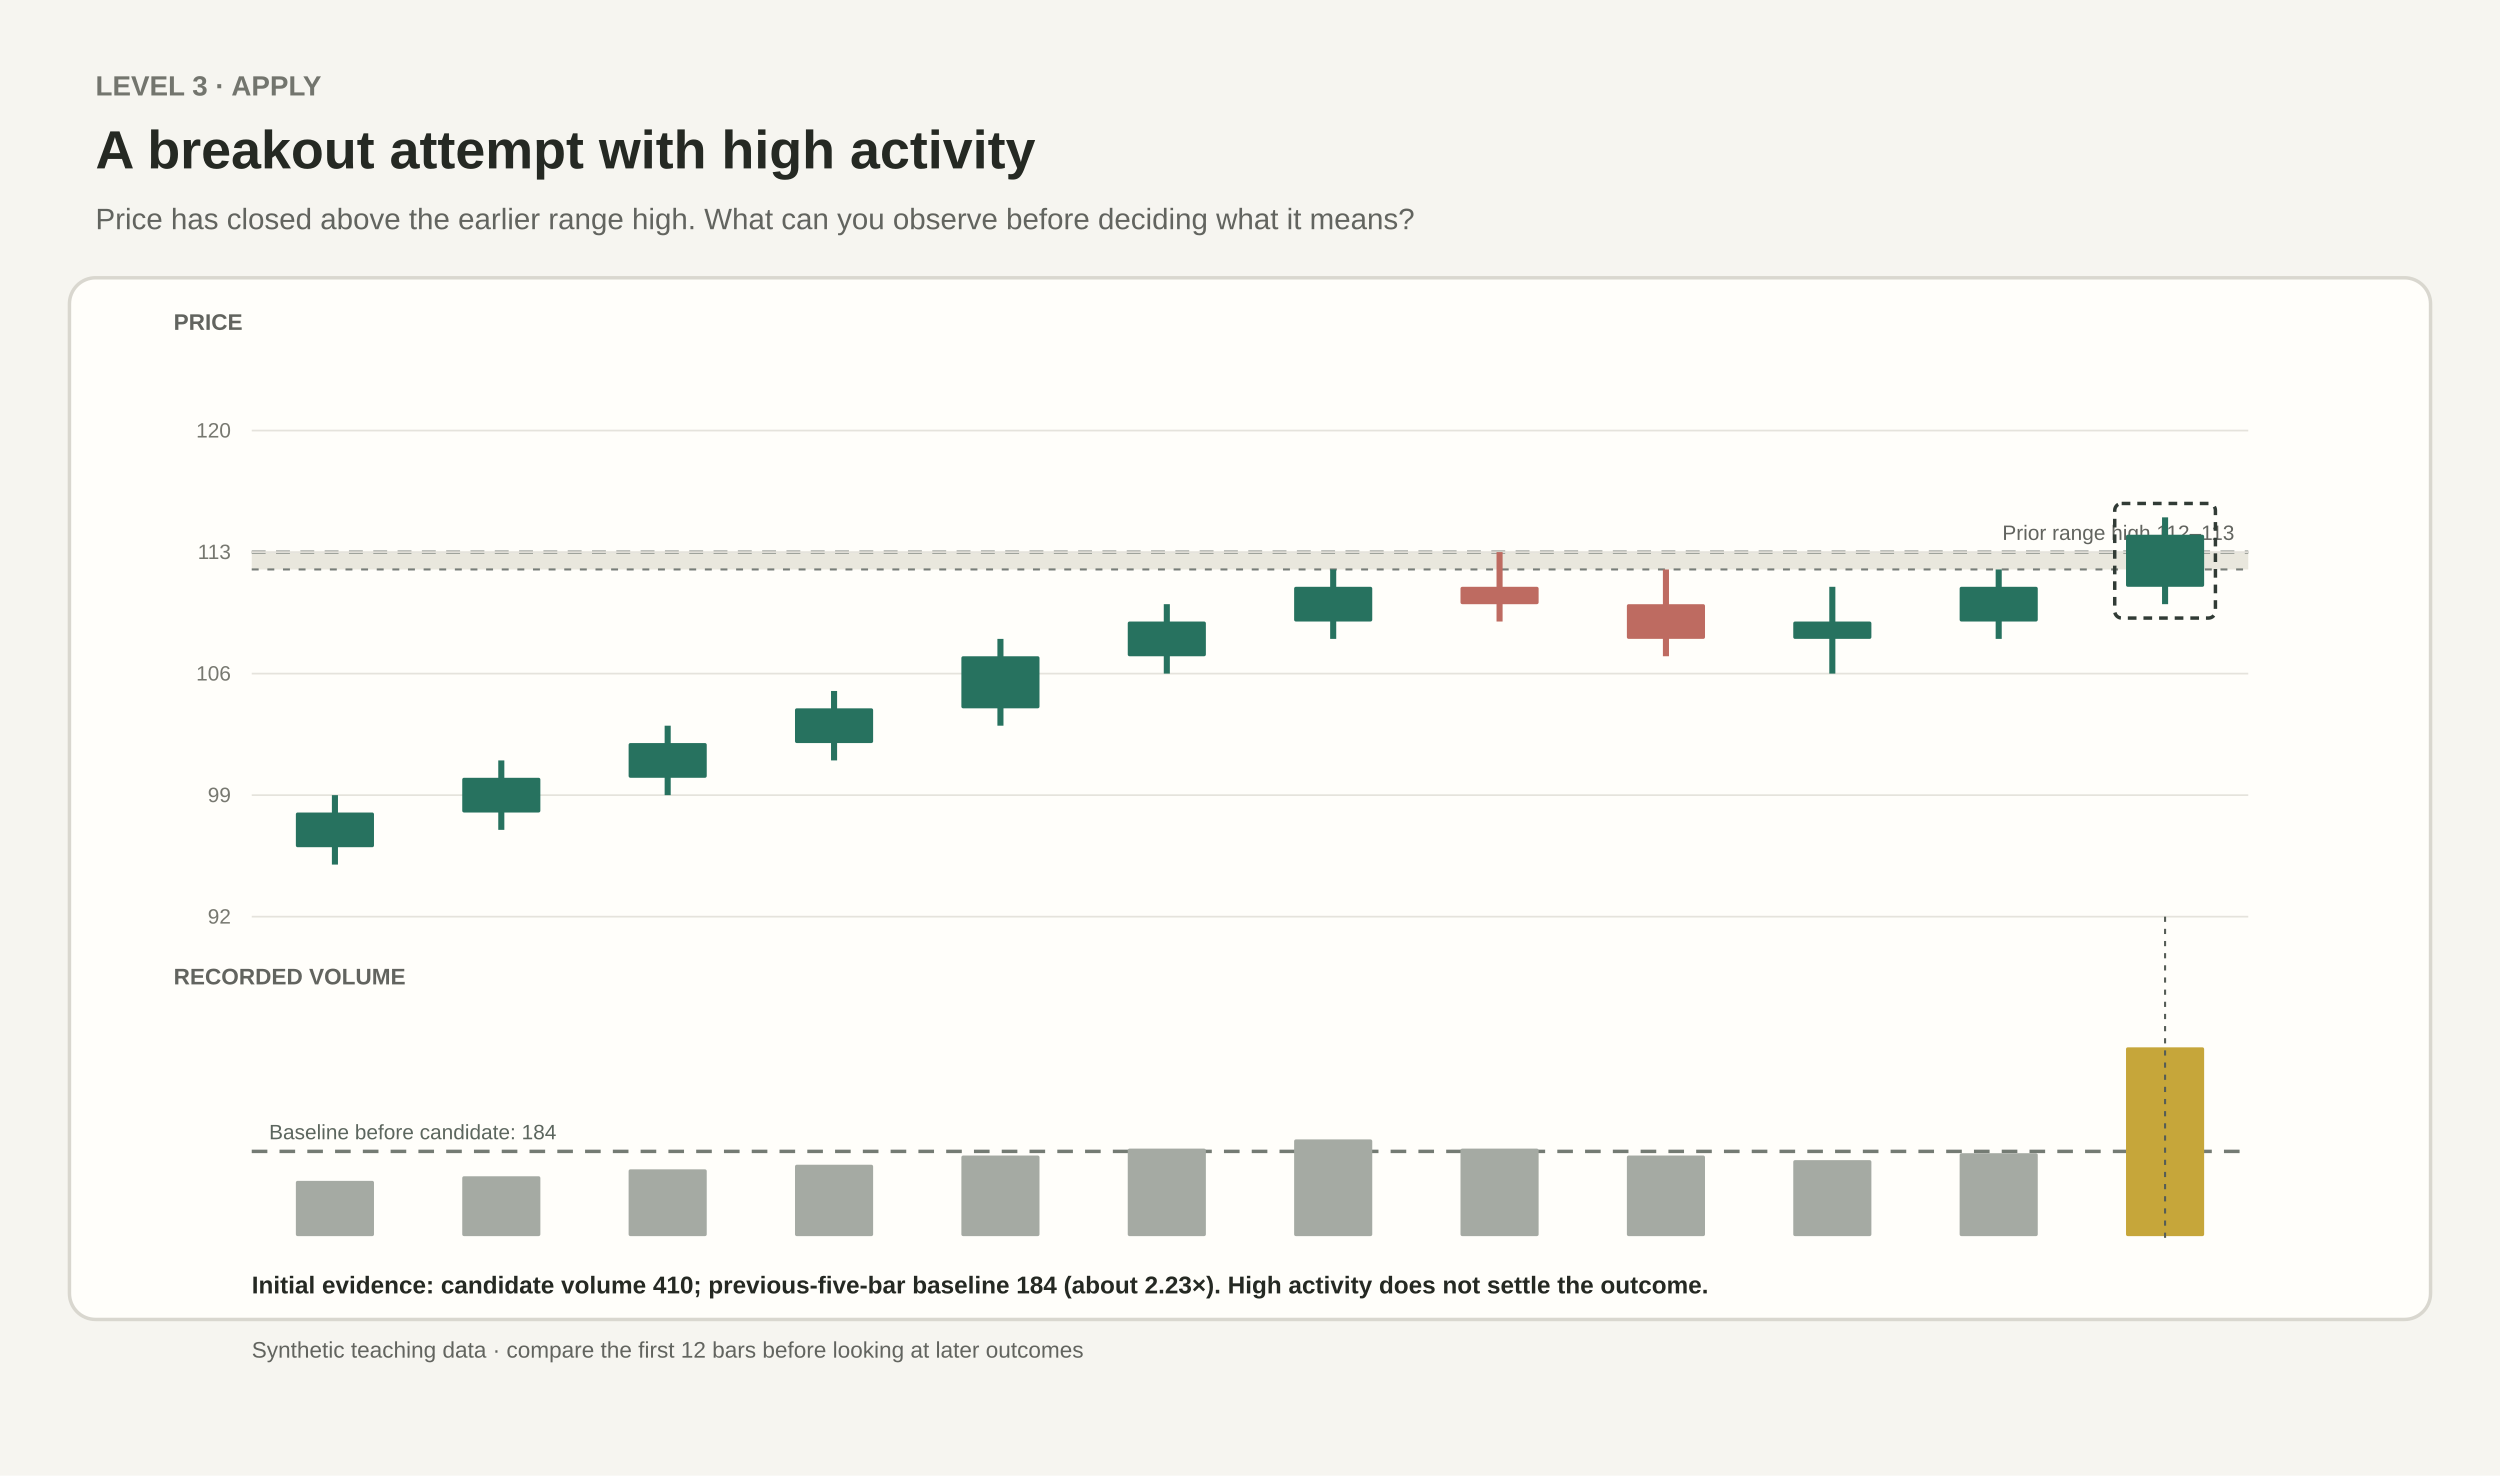
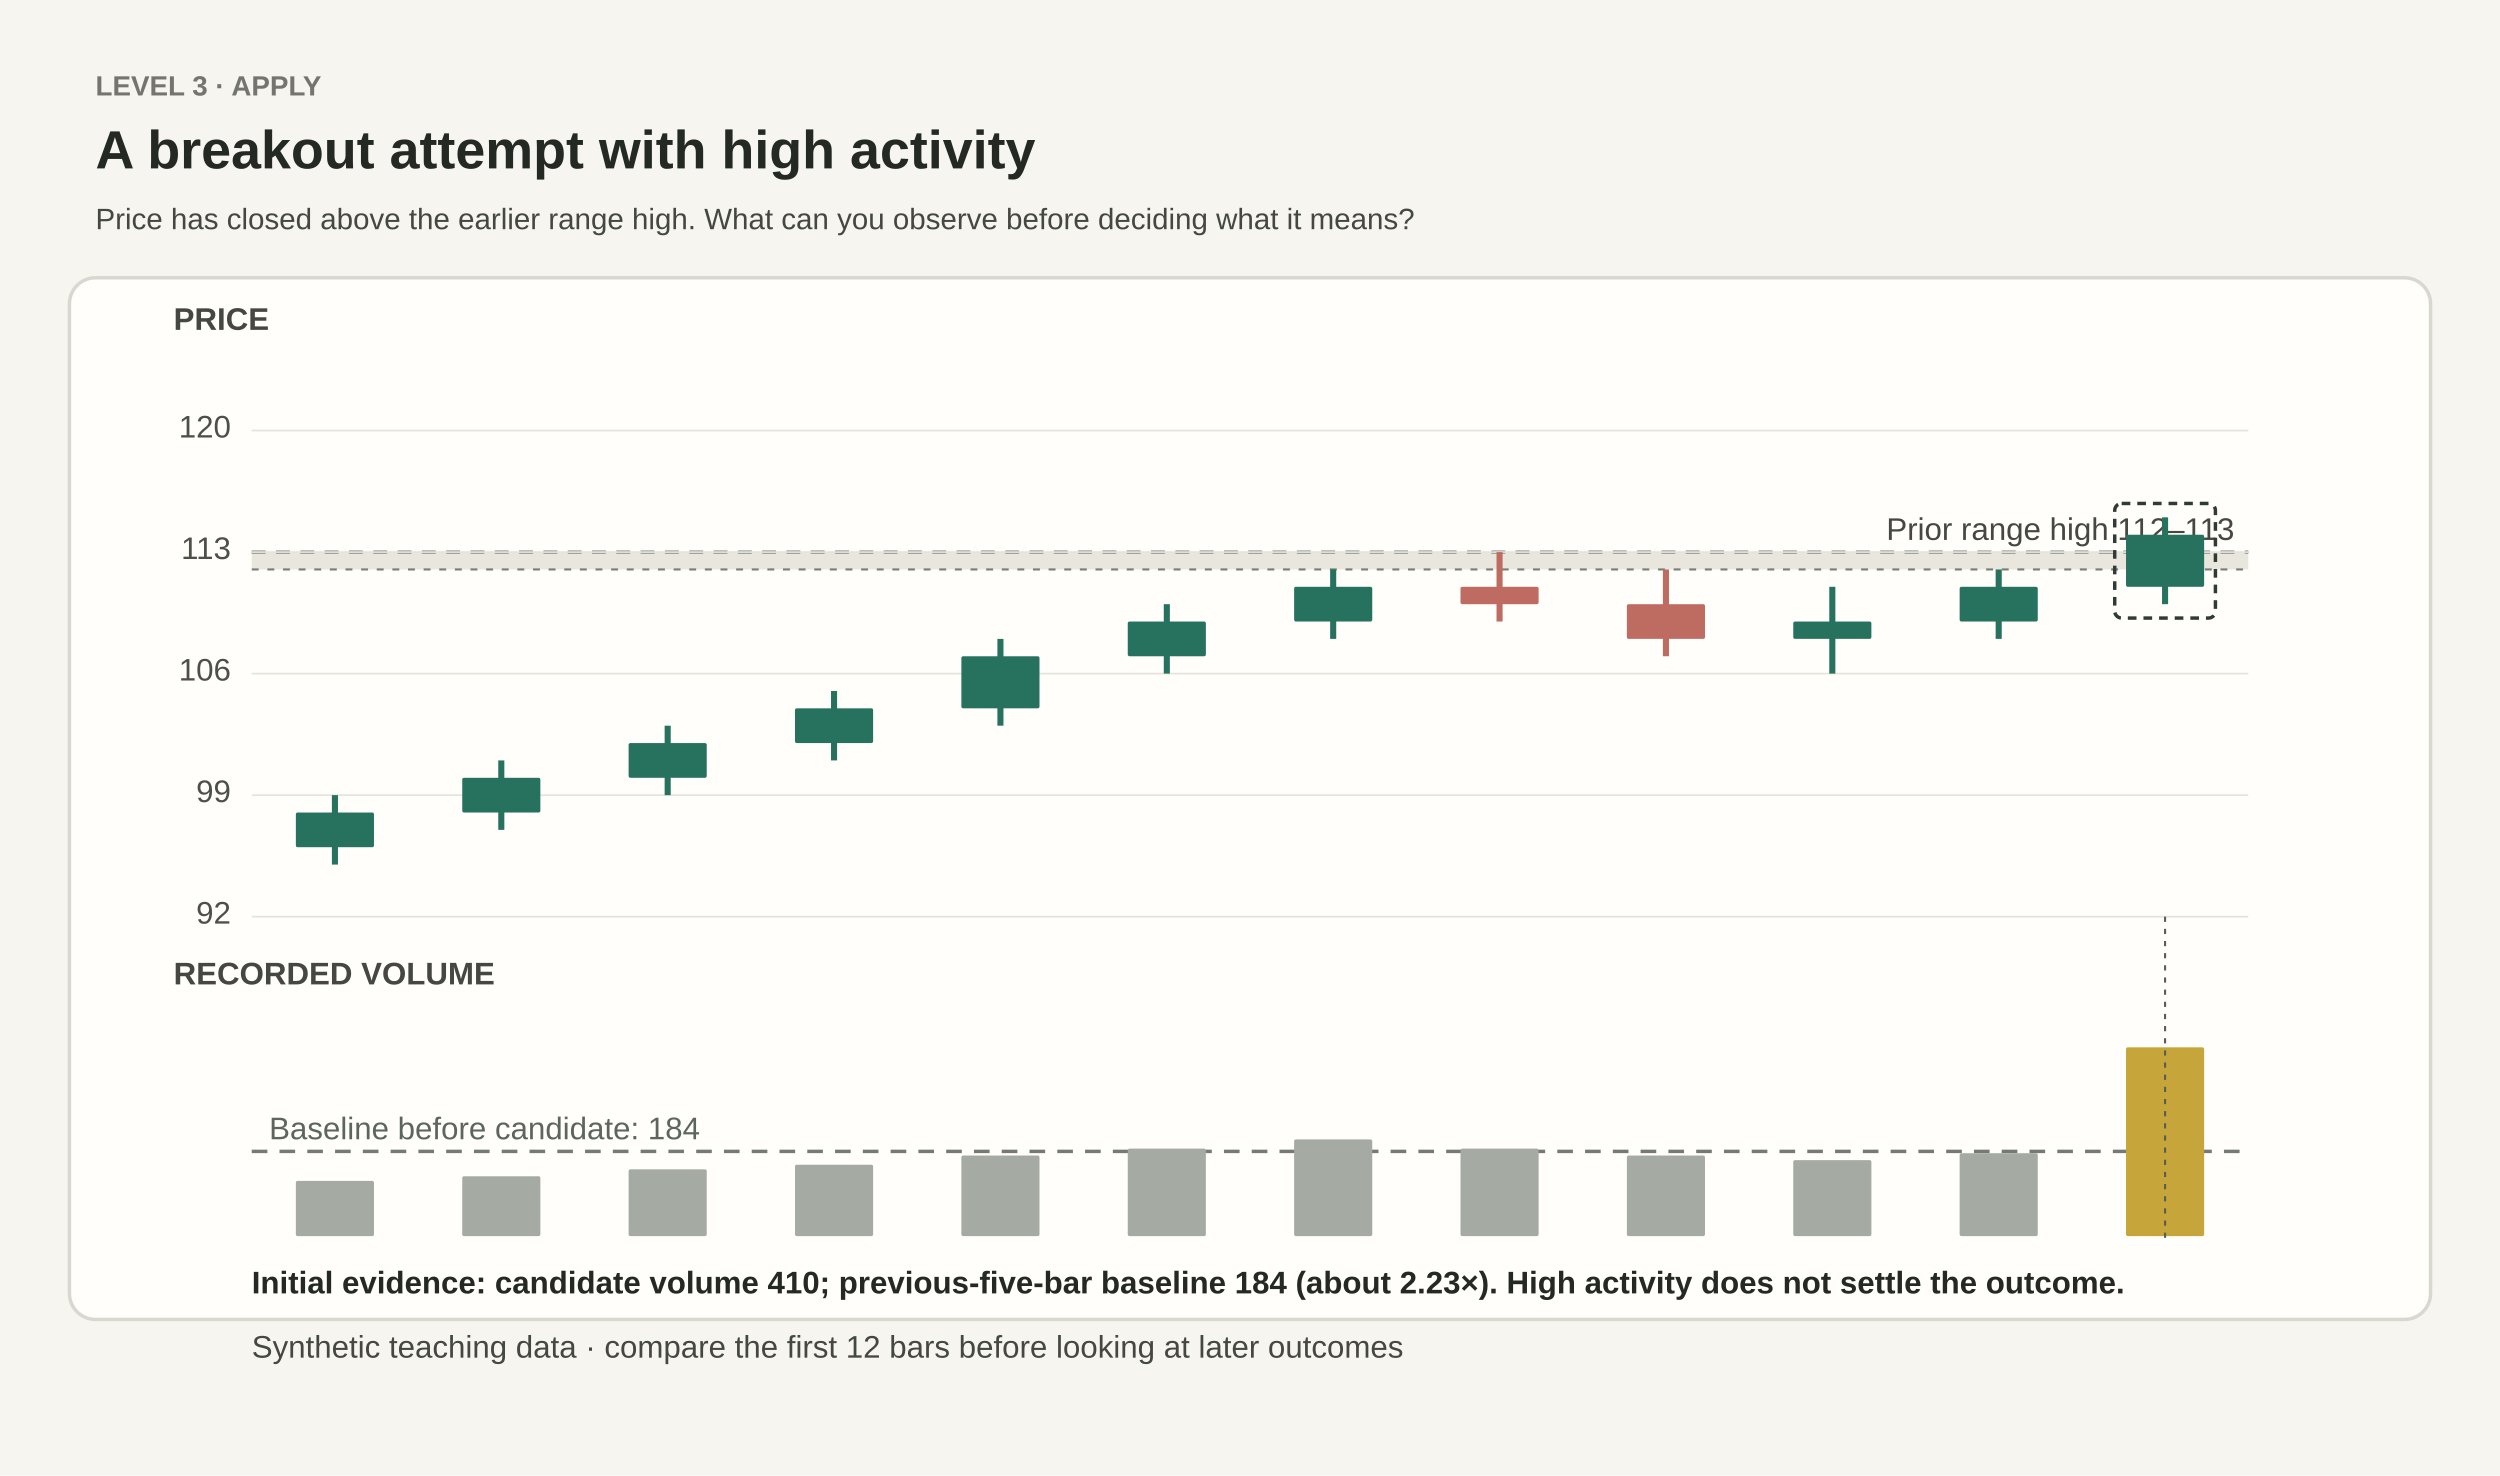
<svg xmlns="http://www.w3.org/2000/svg" width="1440" height="850" viewBox="0 0 1440 850" role="img" aria-labelledby="t d">
  <rect width="1440" height="850" fill="#f6f5f0" />
  <text x="55" y="55" font-family="Arial,Helvetica,sans-serif" font-size="16" font-weight="700" fill="#73756e">LEVEL 3 · APPLY</text>
  <text x="55" y="97" font-family="Arial,Helvetica,sans-serif" font-size="31" font-weight="700" fill="#252923">A breakout attempt with high activity</text>
-   <text x="55" y="132" font-family="Arial,Helvetica,sans-serif" font-size="17" fill="#62645f">Price has closed above the earlier range high. What can you observe before deciding what it means?</text>
+   <text x="55" y="132" font-family="Arial,Helvetica,sans-serif" font-size="17" fill="#454840">Price has closed above the earlier range high. What can you observe before deciding what it means?</text>
  <rect x="40" y="160" width="1360" height="600" rx="15" fill="#fffefa" stroke="#d9d7cf" stroke-width="2" />
-   <text x="100" y="190" font-family="Arial,Helvetica,sans-serif" font-size="13" font-weight="700" fill="#62645f">PRICE</text>
+   <text x="100" y="190" font-family="Arial,Helvetica,sans-serif" font-size="18" font-weight="700" fill="#454840">PRICE</text>
  <rect x="145" y="318" width="1150" height="10" fill="#e9e7dc" opacity=".98" />
  <line x1="145" y1="318" x2="1295" y2="318" stroke="#777d78" stroke-width="1.8" stroke-dasharray="8 6" />
  <line x1="145" y1="328" x2="1295" y2="328" stroke="#777d78" stroke-width="1.2" stroke-dasharray="4 5" />
  <rect x="1125" y="297" width="168" height="18" fill="#fffefa" />
-   <text x="1287" y="311" text-anchor="end" font-family="Arial,Helvetica,sans-serif" font-size="12" fill="#62645f">Prior range high 112–113</text>
+   <text x="1287" y="311" text-anchor="end" font-family="Arial,Helvetica,sans-serif" font-size="18" fill="#454840">Prior range high 112–113</text>
  <line x1="145" y1="528" x2="1295" y2="528" stroke="#e5e3dc" />
-   <text x="133" y="532" text-anchor="end" font-family="Arial,Helvetica,sans-serif" font-size="12" fill="#777870">92</text>
+   <text x="133" y="532" text-anchor="end" font-family="Arial,Helvetica,sans-serif" font-size="18" fill="#4d5049">92</text>
  <line x1="145" y1="458" x2="1295" y2="458" stroke="#e5e3dc" />
-   <text x="133" y="462" text-anchor="end" font-family="Arial,Helvetica,sans-serif" font-size="12" fill="#777870">99</text>
+   <text x="133" y="462" text-anchor="end" font-family="Arial,Helvetica,sans-serif" font-size="18" fill="#4d5049">99</text>
  <line x1="145" y1="388" x2="1295" y2="388" stroke="#e5e3dc" />
-   <text x="133" y="392" text-anchor="end" font-family="Arial,Helvetica,sans-serif" font-size="12" fill="#777870">106</text>
+   <text x="133" y="392" text-anchor="end" font-family="Arial,Helvetica,sans-serif" font-size="18" fill="#4d5049">106</text>
  <line x1="145" y1="318" x2="1295" y2="318" stroke="#e5e3dc" />
-   <text x="133" y="322" text-anchor="end" font-family="Arial,Helvetica,sans-serif" font-size="12" fill="#777870">113</text>
+   <text x="133" y="322" text-anchor="end" font-family="Arial,Helvetica,sans-serif" font-size="18" fill="#4d5049">113</text>
  <line x1="145" y1="248" x2="1295" y2="248" stroke="#e5e3dc" />
-   <text x="133" y="252" text-anchor="end" font-family="Arial,Helvetica,sans-serif" font-size="12" fill="#777870">120</text>
+   <text x="133" y="252" text-anchor="end" font-family="Arial,Helvetica,sans-serif" font-size="18" fill="#4d5049">120</text>
  <line x1="192.917" y1="458" x2="192.917" y2="498" stroke="#27725f" stroke-width="3.5" />
  <rect x="170.417" y="468" width="45" height="20" rx="1" fill="#27725f" />
  <line x1="288.75" y1="438" x2="288.75" y2="478" stroke="#27725f" stroke-width="3.5" />
  <rect x="266.25" y="448" width="45" height="20" rx="1" fill="#27725f" />
  <line x1="384.583" y1="418" x2="384.583" y2="458" stroke="#27725f" stroke-width="3.5" />
  <rect x="362.083" y="428" width="45" height="20" rx="1" fill="#27725f" />
  <line x1="480.417" y1="398" x2="480.417" y2="438" stroke="#27725f" stroke-width="3.5" />
  <rect x="457.917" y="408" width="45" height="20" rx="1" fill="#27725f" />
  <line x1="576.25" y1="368" x2="576.25" y2="418" stroke="#27725f" stroke-width="3.5" />
  <rect x="553.75" y="378" width="45" height="30" rx="1" fill="#27725f" />
  <line x1="672.083" y1="348" x2="672.083" y2="388" stroke="#27725f" stroke-width="3.5" />
  <rect x="649.583" y="358" width="45" height="20" rx="1" fill="#27725f" />
  <line x1="767.917" y1="328" x2="767.917" y2="368" stroke="#27725f" stroke-width="3.5" />
  <rect x="745.417" y="338" width="45" height="20" rx="1" fill="#27725f" />
  <line x1="863.75" y1="318" x2="863.75" y2="358" stroke="#be6b61" stroke-width="3.5" />
  <rect x="841.25" y="338" width="45" height="10" rx="1" fill="#be6b61" />
  <line x1="959.583" y1="328" x2="959.583" y2="378" stroke="#be6b61" stroke-width="3.5" />
  <rect x="937.083" y="348" width="45" height="20" rx="1" fill="#be6b61" />
  <line x1="1055.417" y1="338" x2="1055.417" y2="388" stroke="#27725f" stroke-width="3.5" />
  <rect x="1032.917" y="358" width="45" height="10" rx="1" fill="#27725f" />
  <line x1="1151.25" y1="328" x2="1151.25" y2="368" stroke="#27725f" stroke-width="3.5" />
  <rect x="1128.75" y="338" width="45" height="20" rx="1" fill="#27725f" />
  <rect x="1218.083" y="290" width="58" height="66" rx="4" fill="none" stroke="#313b35" stroke-width="2" stroke-dasharray="5 4" />
  <line x1="1247.083" y1="298" x2="1247.083" y2="348" stroke="#27725f" stroke-width="3.5" />
  <rect x="1224.583" y="308" width="45" height="30" rx="1" fill="#27725f" />
-   <text x="100" y="567" font-family="Arial,Helvetica,sans-serif" font-size="13" font-weight="700" fill="#62645f">RECORDED VOLUME</text>
+   <text x="100" y="567" font-family="Arial,Helvetica,sans-serif" font-size="18" font-weight="700" fill="#454840">RECORDED VOLUME</text>
  <line x1="145" y1="663.2" x2="1295" y2="663.2" stroke="#747b73" stroke-width="2" stroke-dasharray="9 7" />
  <rect x="151" y="643.2" width="285" height="17" fill="#fffefa" />
-   <text x="155" y="656.2" font-family="Arial,Helvetica,sans-serif" font-size="12" fill="#5c665e">Baseline before candidate: 184</text>
+   <text x="155" y="656.2" font-family="Arial,Helvetica,sans-serif" font-size="18" fill="#5c665e">Baseline before candidate: 184</text>
  <rect x="170.417" y="680.174" width="45" height="31.826" rx="1" fill="#a5aaa3" />
  <rect x="266.25" y="677.522" width="45" height="34.478" rx="1" fill="#a5aaa3" />
  <rect x="362.083" y="673.543" width="45" height="38.457" rx="1" fill="#a5aaa3" />
  <rect x="457.917" y="670.891" width="45" height="41.109" rx="1" fill="#a5aaa3" />
  <rect x="553.75" y="665.587" width="45" height="46.413" rx="1" fill="#a5aaa3" />
  <rect x="649.583" y="661.609" width="45" height="50.391" rx="1" fill="#a5aaa3" />
  <rect x="745.417" y="656.304" width="45" height="55.696" rx="1" fill="#a5aaa3" />
  <rect x="841.25" y="661.609" width="45" height="50.391" rx="1" fill="#a5aaa3" />
  <rect x="937.083" y="665.587" width="45" height="46.413" rx="1" fill="#a5aaa3" />
  <rect x="1032.917" y="668.239" width="45" height="43.761" rx="1" fill="#a5aaa3" />
  <rect x="1128.75" y="664.261" width="45" height="47.739" rx="1" fill="#a5aaa3" />
  <rect x="1224.583" y="603.261" width="45" height="108.739" rx="1" fill="#c6a63a" />
  <line x1="1247.083" y1="528" x2="1247.083" y2="716" stroke="#555d56" stroke-width="1.2" stroke-dasharray="3 4" />
-   <text x="145" y="745" font-family="Arial,Helvetica,sans-serif" font-size="14" font-weight="700" fill="#252923">Initial evidence: candidate volume 410; previous-five-bar baseline 184 (about 2.23×). High activity does not settle the outcome.</text>
-   <text x="145" y="782" font-family="Arial,Helvetica,sans-serif" font-size="13" fill="#62645f">Synthetic teaching data · compare the first 12 bars before looking at later outcomes</text>
+   <text x="145" y="745" font-family="Arial,Helvetica,sans-serif" font-size="18" font-weight="700" fill="#252923">Initial evidence: candidate volume 410; previous-five-bar baseline 184 (about 2.23×). High activity does not settle the outcome.</text>
+   <text x="145" y="782" font-family="Arial,Helvetica,sans-serif" font-size="18" fill="#454840">Synthetic teaching data · compare the first 12 bars before looking at later outcomes</text>
</svg>
